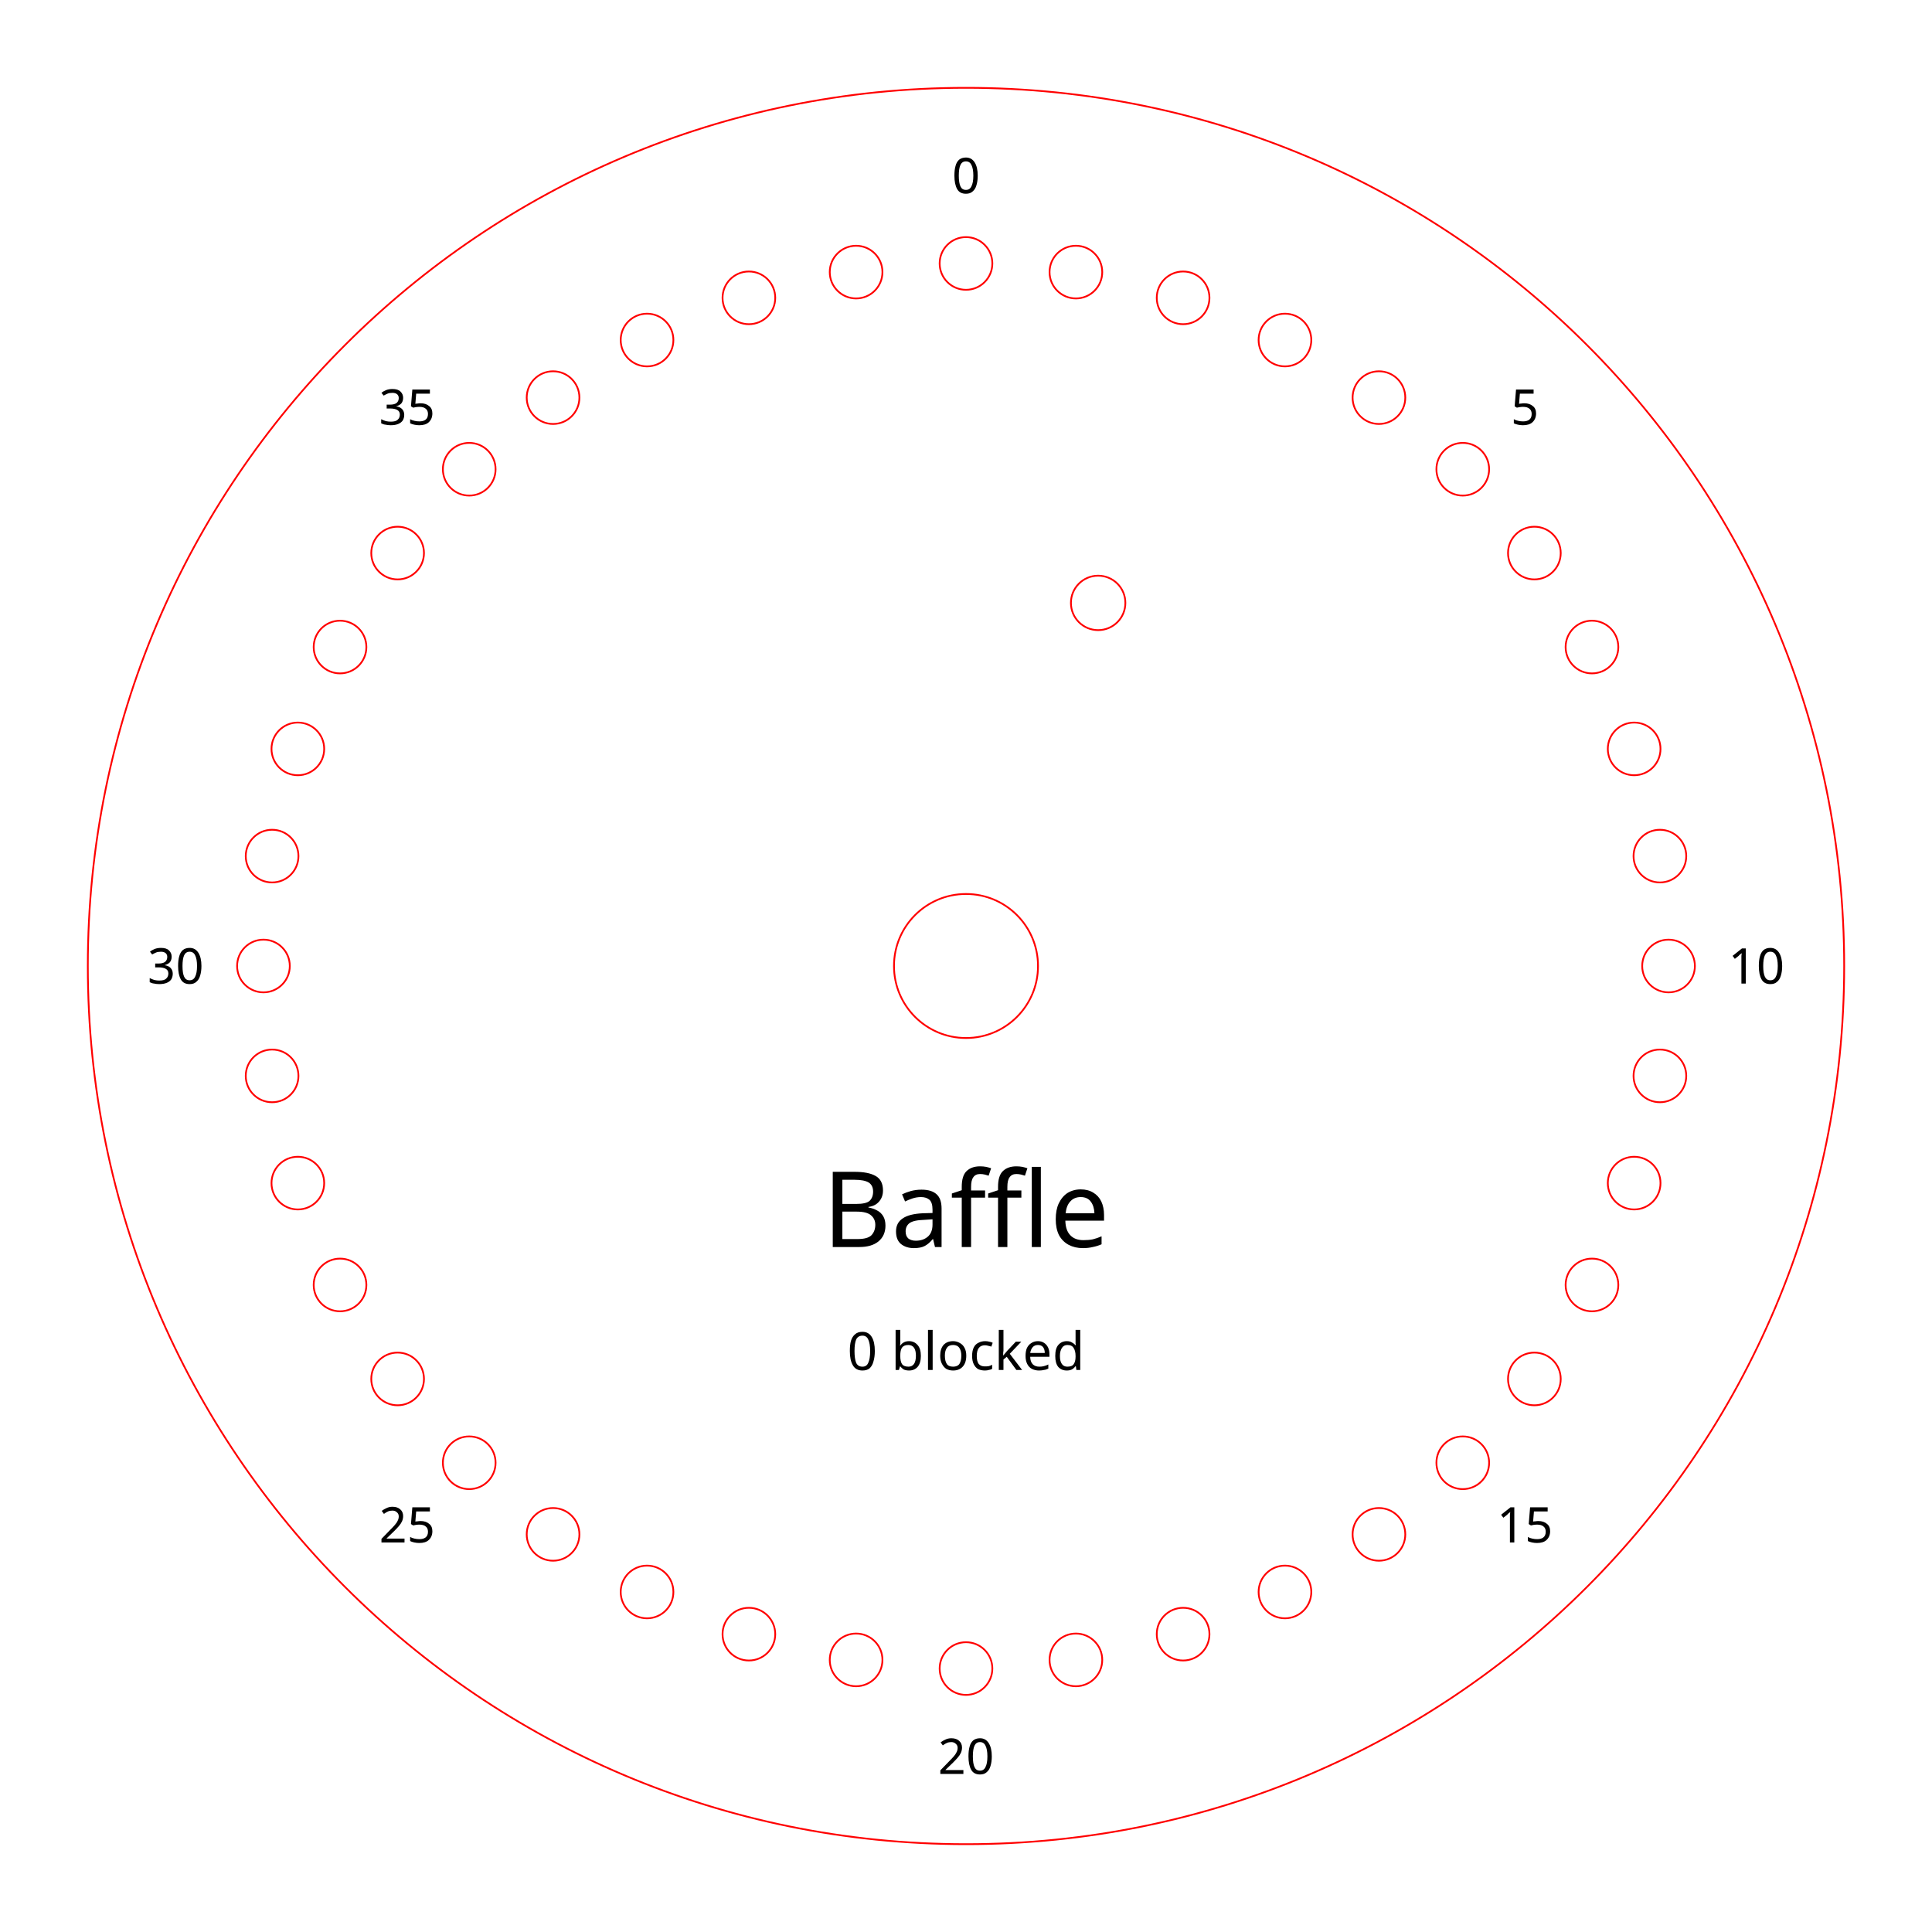
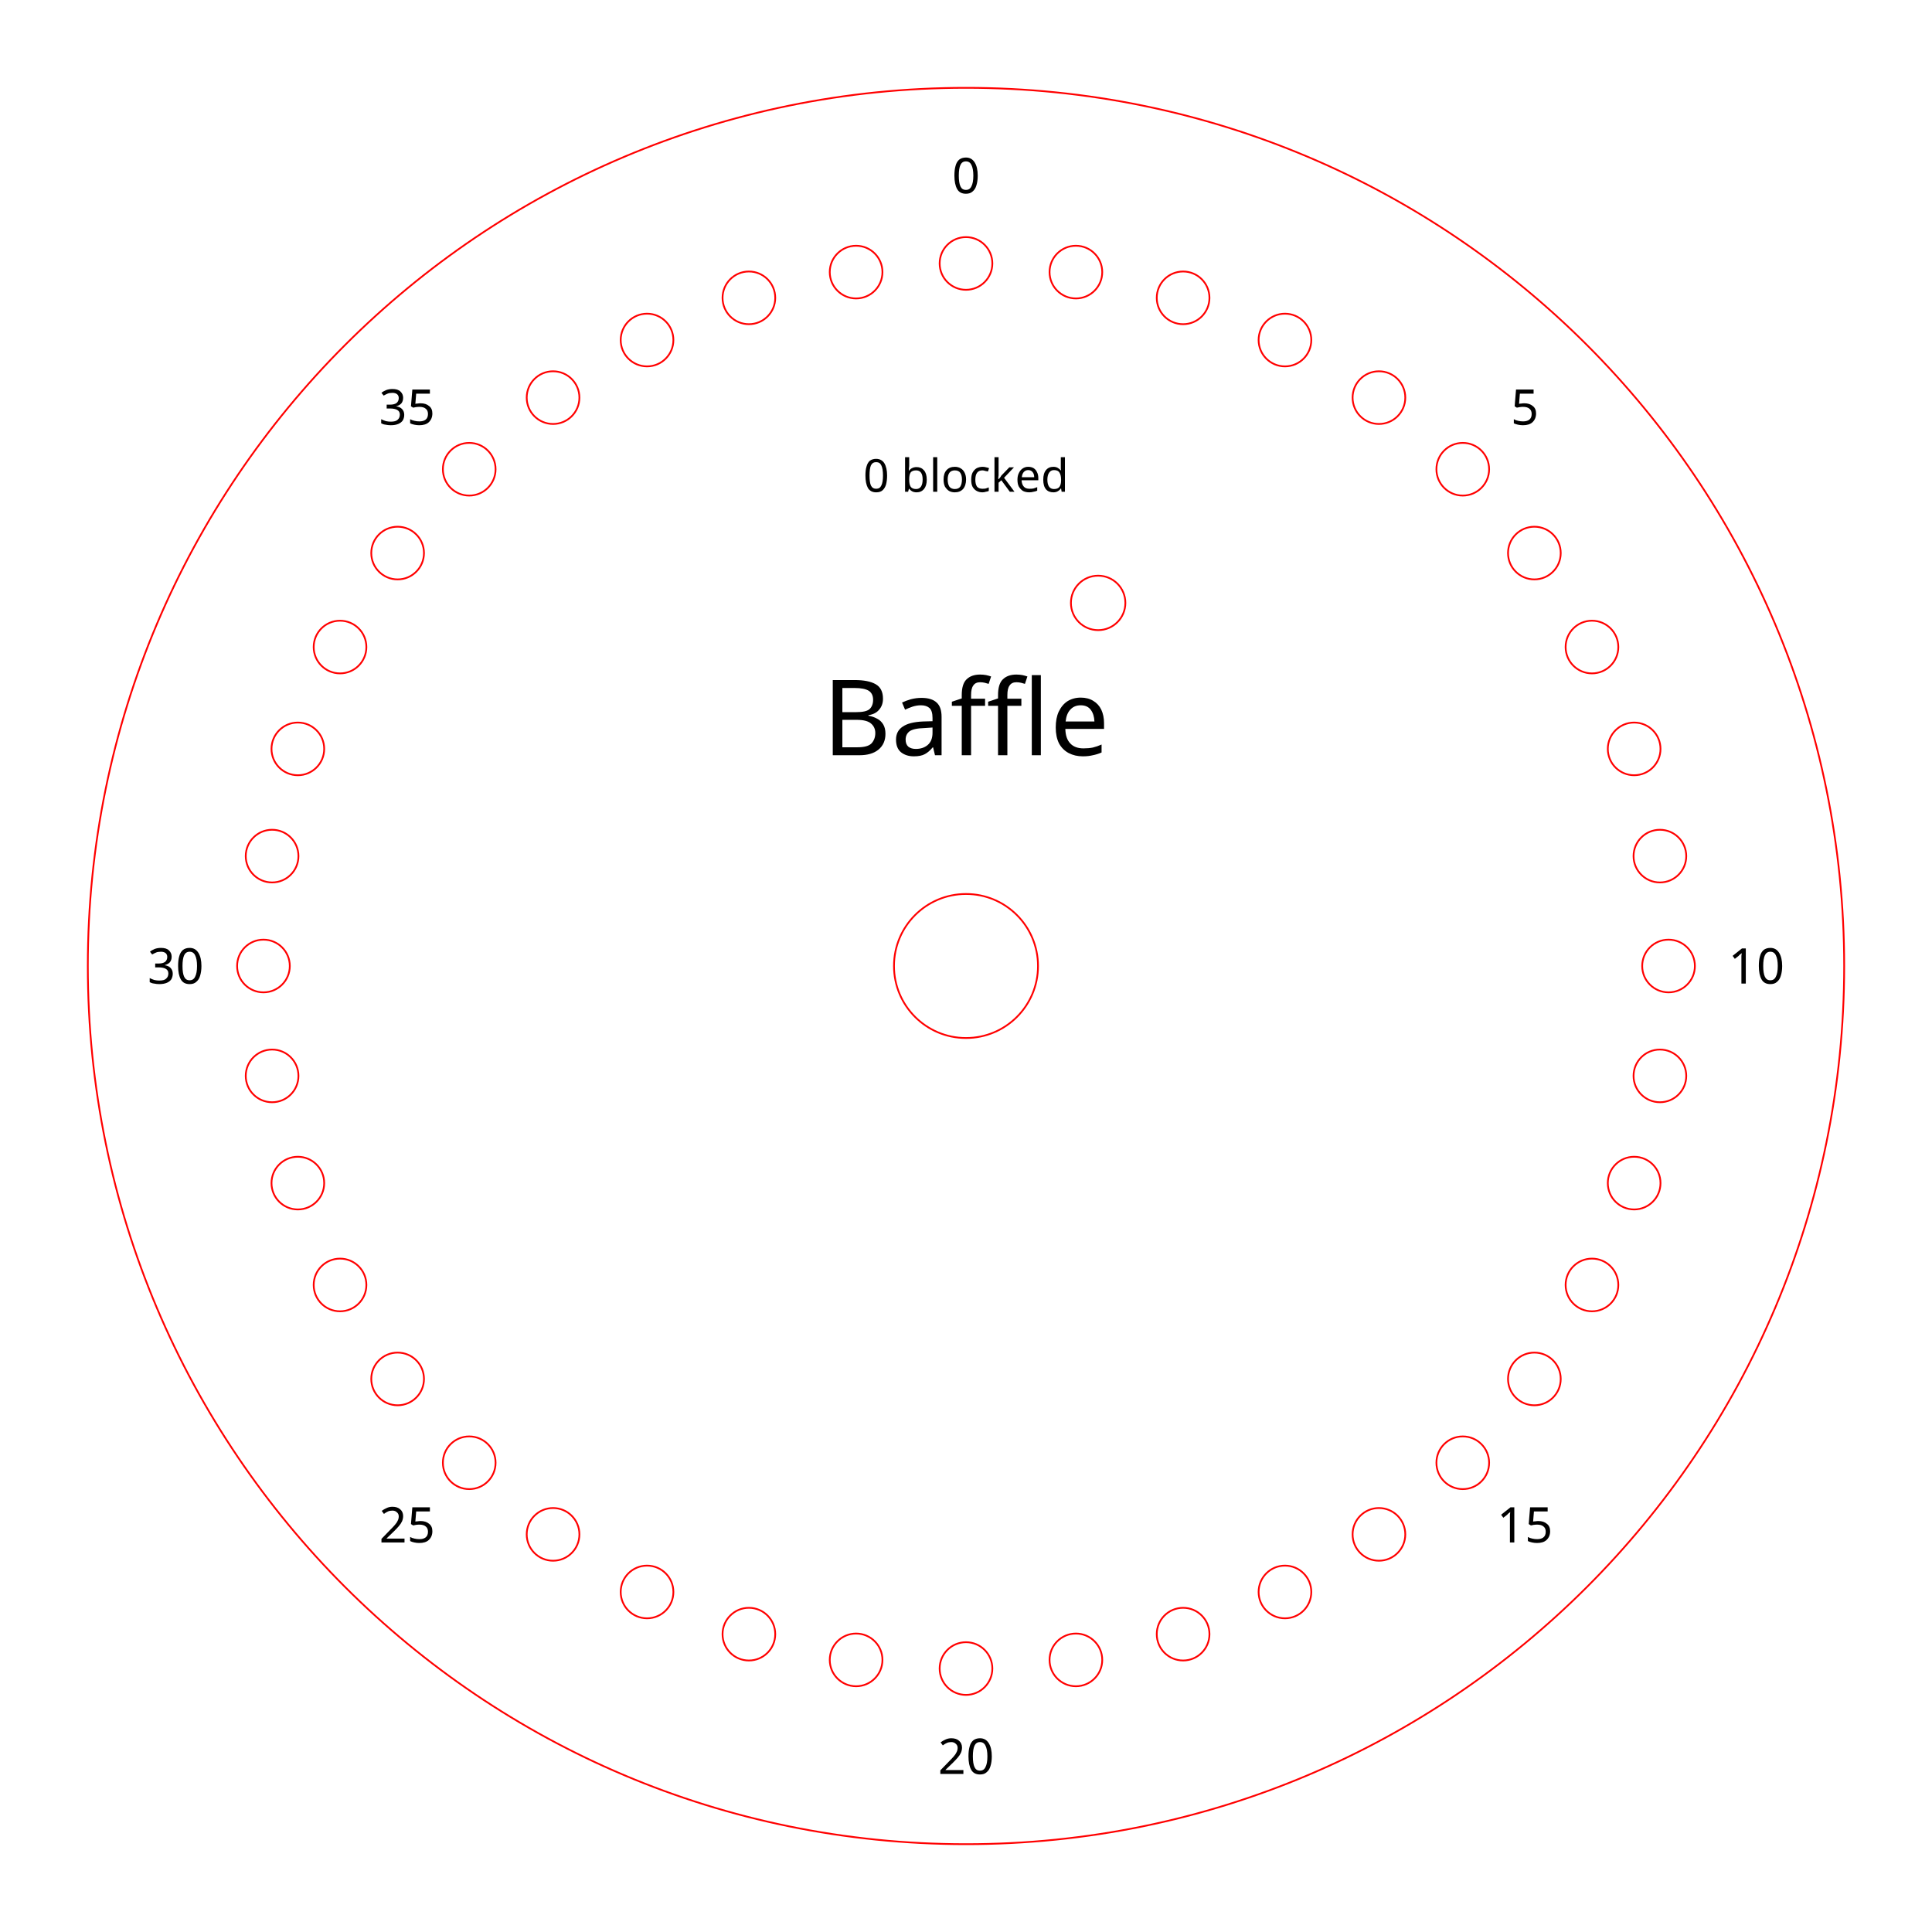
<svg xmlns="http://www.w3.org/2000/svg" width="110.000mm" height="110.000mm" viewBox="0 0 110.000 110.000">
  <style>
  .cut { fill: none; stroke: #ff0000; stroke-width: 0.1; }
  .engrave { fill: #000; font-family: sans-serif; text-anchor: middle; }
</style>
  <circle cx="55.000" cy="55.000" r="50.000" class="cut" />
  <circle cx="55.000" cy="55.000" r="4.100" class="cut" />
  <circle cx="62.524" cy="34.327" r="1.550" class="cut" />
  <circle cx="55.000" cy="15.000" r="1.500" class="cut" />
  <text x="55.000" y="11.000" font-size="2.800" class="engrave">0</text>
  <circle cx="61.257" cy="15.492" r="1.500" class="cut" />
  <circle cx="67.361" cy="16.958" r="1.500" class="cut" />
  <circle cx="73.160" cy="19.360" r="1.500" class="cut" />
  <circle cx="78.511" cy="22.639" r="1.500" class="cut" />
  <circle cx="83.284" cy="26.716" r="1.500" class="cut" />
  <text x="86.820" y="24.180" font-size="2.800" class="engrave">5</text>
  <circle cx="87.361" cy="31.489" r="1.500" class="cut" />
  <circle cx="90.640" cy="36.840" r="1.500" class="cut" />
  <circle cx="93.042" cy="42.639" r="1.500" class="cut" />
  <circle cx="94.508" cy="48.743" r="1.500" class="cut" />
  <circle cx="95.000" cy="55.000" r="1.500" class="cut" />
  <text x="100.000" y="56.000" font-size="2.800" class="engrave">10</text>
  <circle cx="94.508" cy="61.257" r="1.500" class="cut" />
  <circle cx="93.042" cy="67.361" r="1.500" class="cut" />
  <circle cx="90.640" cy="73.160" r="1.500" class="cut" />
  <circle cx="87.361" cy="78.511" r="1.500" class="cut" />
  <circle cx="83.284" cy="83.284" r="1.500" class="cut" />
  <text x="86.820" y="87.820" font-size="2.800" class="engrave">15</text>
  <circle cx="78.511" cy="87.361" r="1.500" class="cut" />
  <circle cx="73.160" cy="90.640" r="1.500" class="cut" />
  <circle cx="67.361" cy="93.042" r="1.500" class="cut" />
  <circle cx="61.257" cy="94.508" r="1.500" class="cut" />
  <circle cx="55.000" cy="95.000" r="1.500" class="cut" />
  <text x="55.000" y="101.000" font-size="2.800" class="engrave">20</text>
  <circle cx="48.743" cy="94.508" r="1.500" class="cut" />
  <circle cx="42.639" cy="93.042" r="1.500" class="cut" />
  <circle cx="36.840" cy="90.640" r="1.500" class="cut" />
  <circle cx="31.489" cy="87.361" r="1.500" class="cut" />
  <circle cx="26.716" cy="83.284" r="1.500" class="cut" />
  <text x="23.180" y="87.820" font-size="2.800" class="engrave">25</text>
  <circle cx="22.639" cy="78.511" r="1.500" class="cut" />
  <circle cx="19.360" cy="73.160" r="1.500" class="cut" />
  <circle cx="16.958" cy="67.361" r="1.500" class="cut" />
  <circle cx="15.492" cy="61.257" r="1.500" class="cut" />
  <circle cx="15.000" cy="55.000" r="1.500" class="cut" />
  <text x="10.000" y="56.000" font-size="2.800" class="engrave">30</text>
  <circle cx="15.492" cy="48.743" r="1.500" class="cut" />
  <circle cx="16.958" cy="42.639" r="1.500" class="cut" />
  <circle cx="19.360" cy="36.840" r="1.500" class="cut" />
  <circle cx="22.639" cy="31.489" r="1.500" class="cut" />
  <circle cx="26.716" cy="26.716" r="1.500" class="cut" />
  <text x="23.180" y="24.180" font-size="2.800" class="engrave">35</text>
  <circle cx="31.489" cy="22.639" r="1.500" class="cut" />
  <circle cx="36.840" cy="19.360" r="1.500" class="cut" />
  <circle cx="42.639" cy="16.958" r="1.500" class="cut" />
  <circle cx="48.743" cy="15.492" r="1.500" class="cut" />
-   <text x="55.000" y="45.000" font-size="9.000" class="engrave" />
-   <text x="55.000" y="71.000" font-size="6.000" class="engrave">Baffle</text>
-   <text x="55.000" y="78.000" font-size="3.000" class="engrave">0 blocked</text>
+   <text x="55.000" y="28.000" font-size="2.600" class="engrave">0 blocked</text>
+   <text x="55.000" y="43.000" font-size="6.000" class="engrave">Baffle</text>
</svg>
